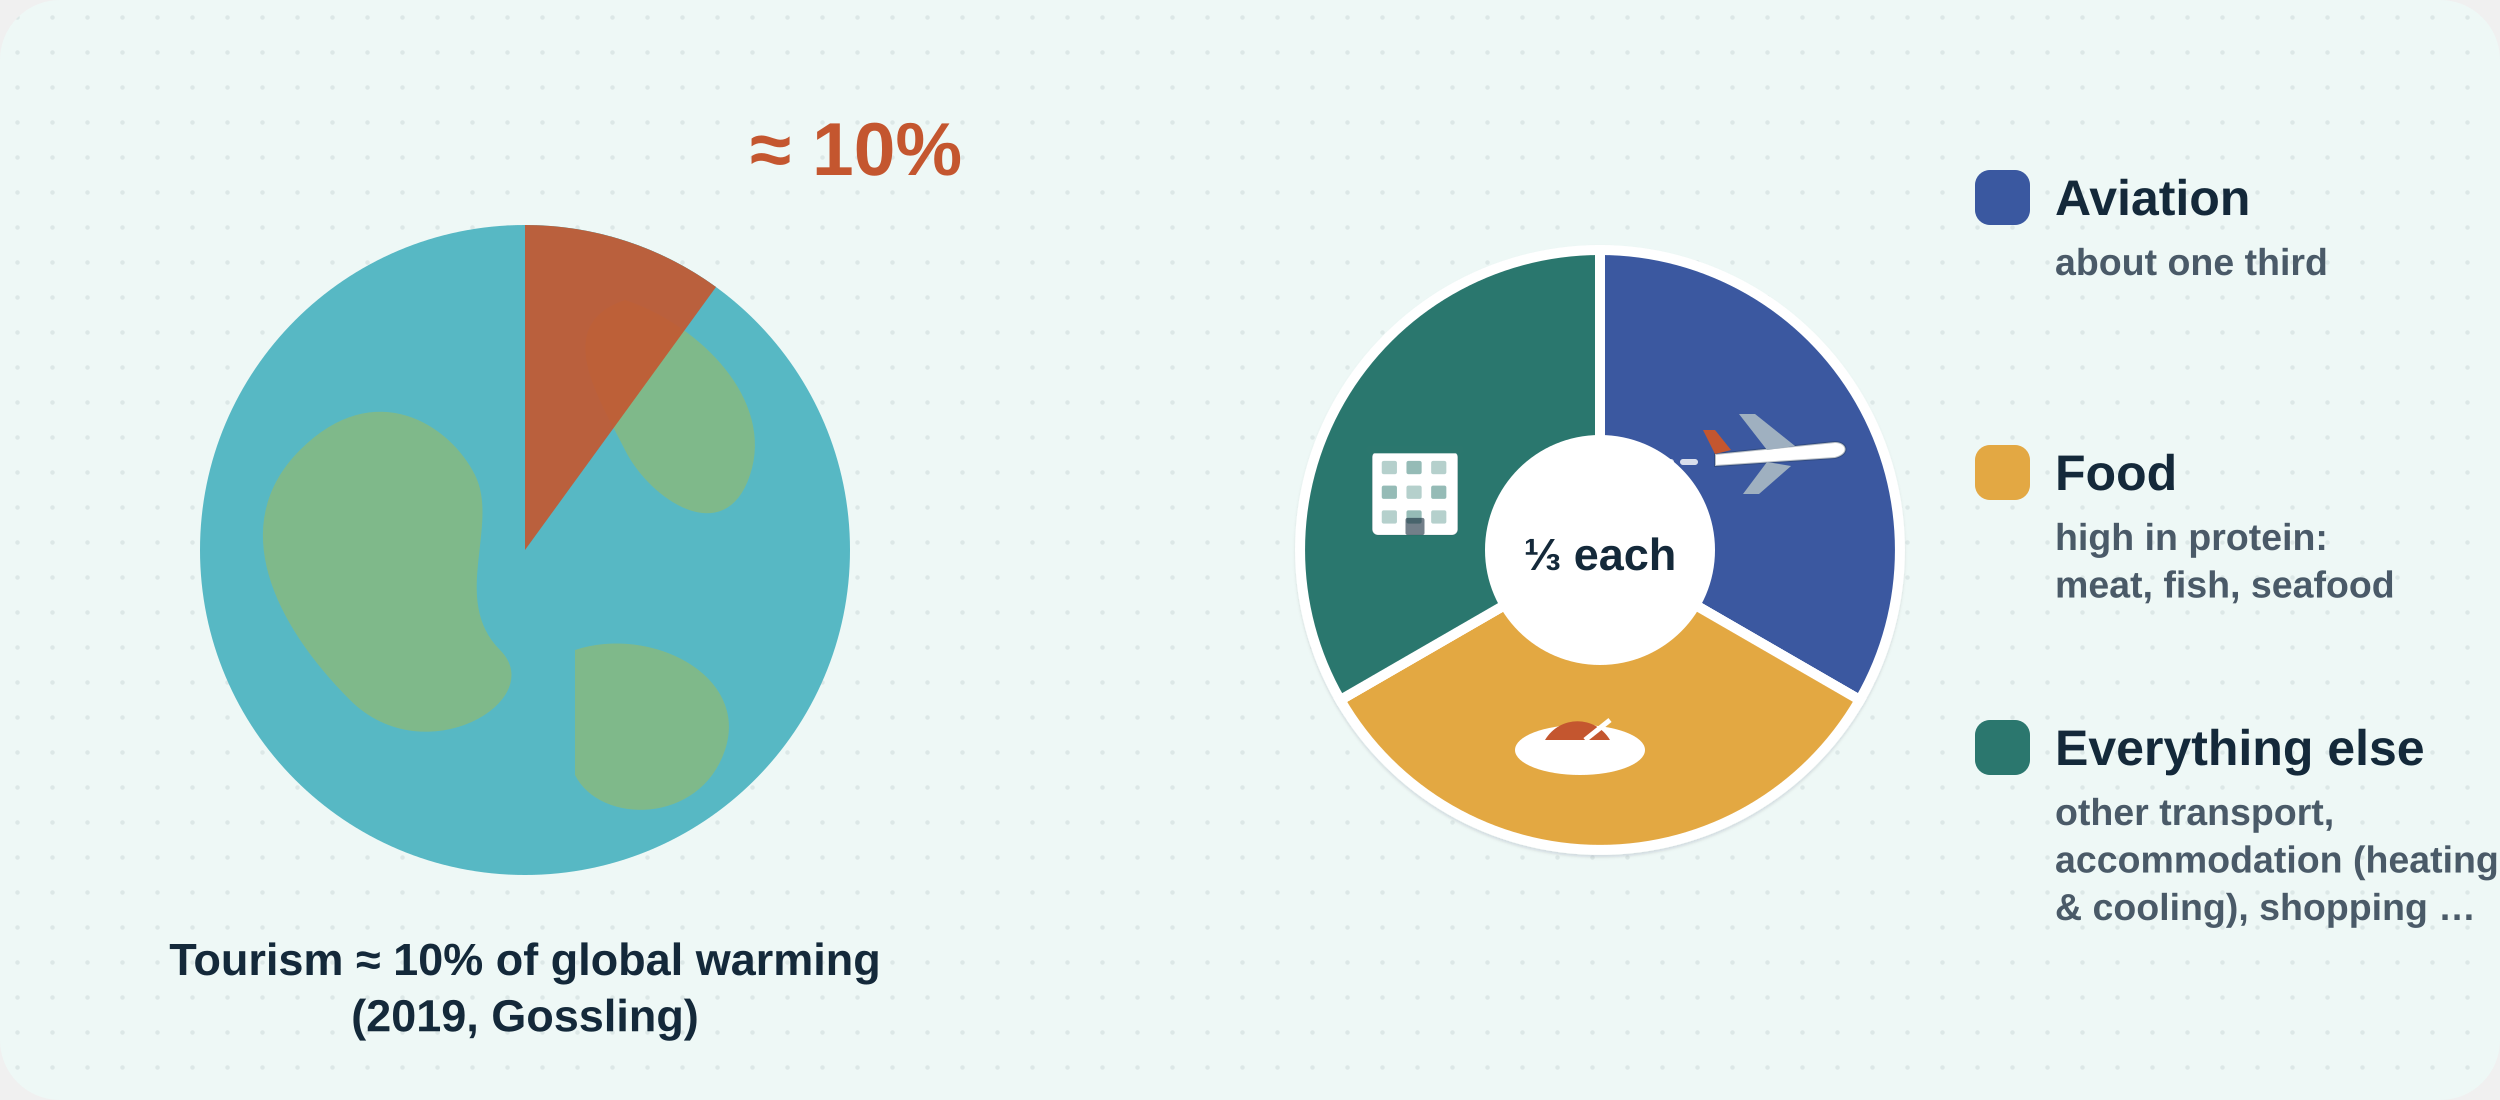
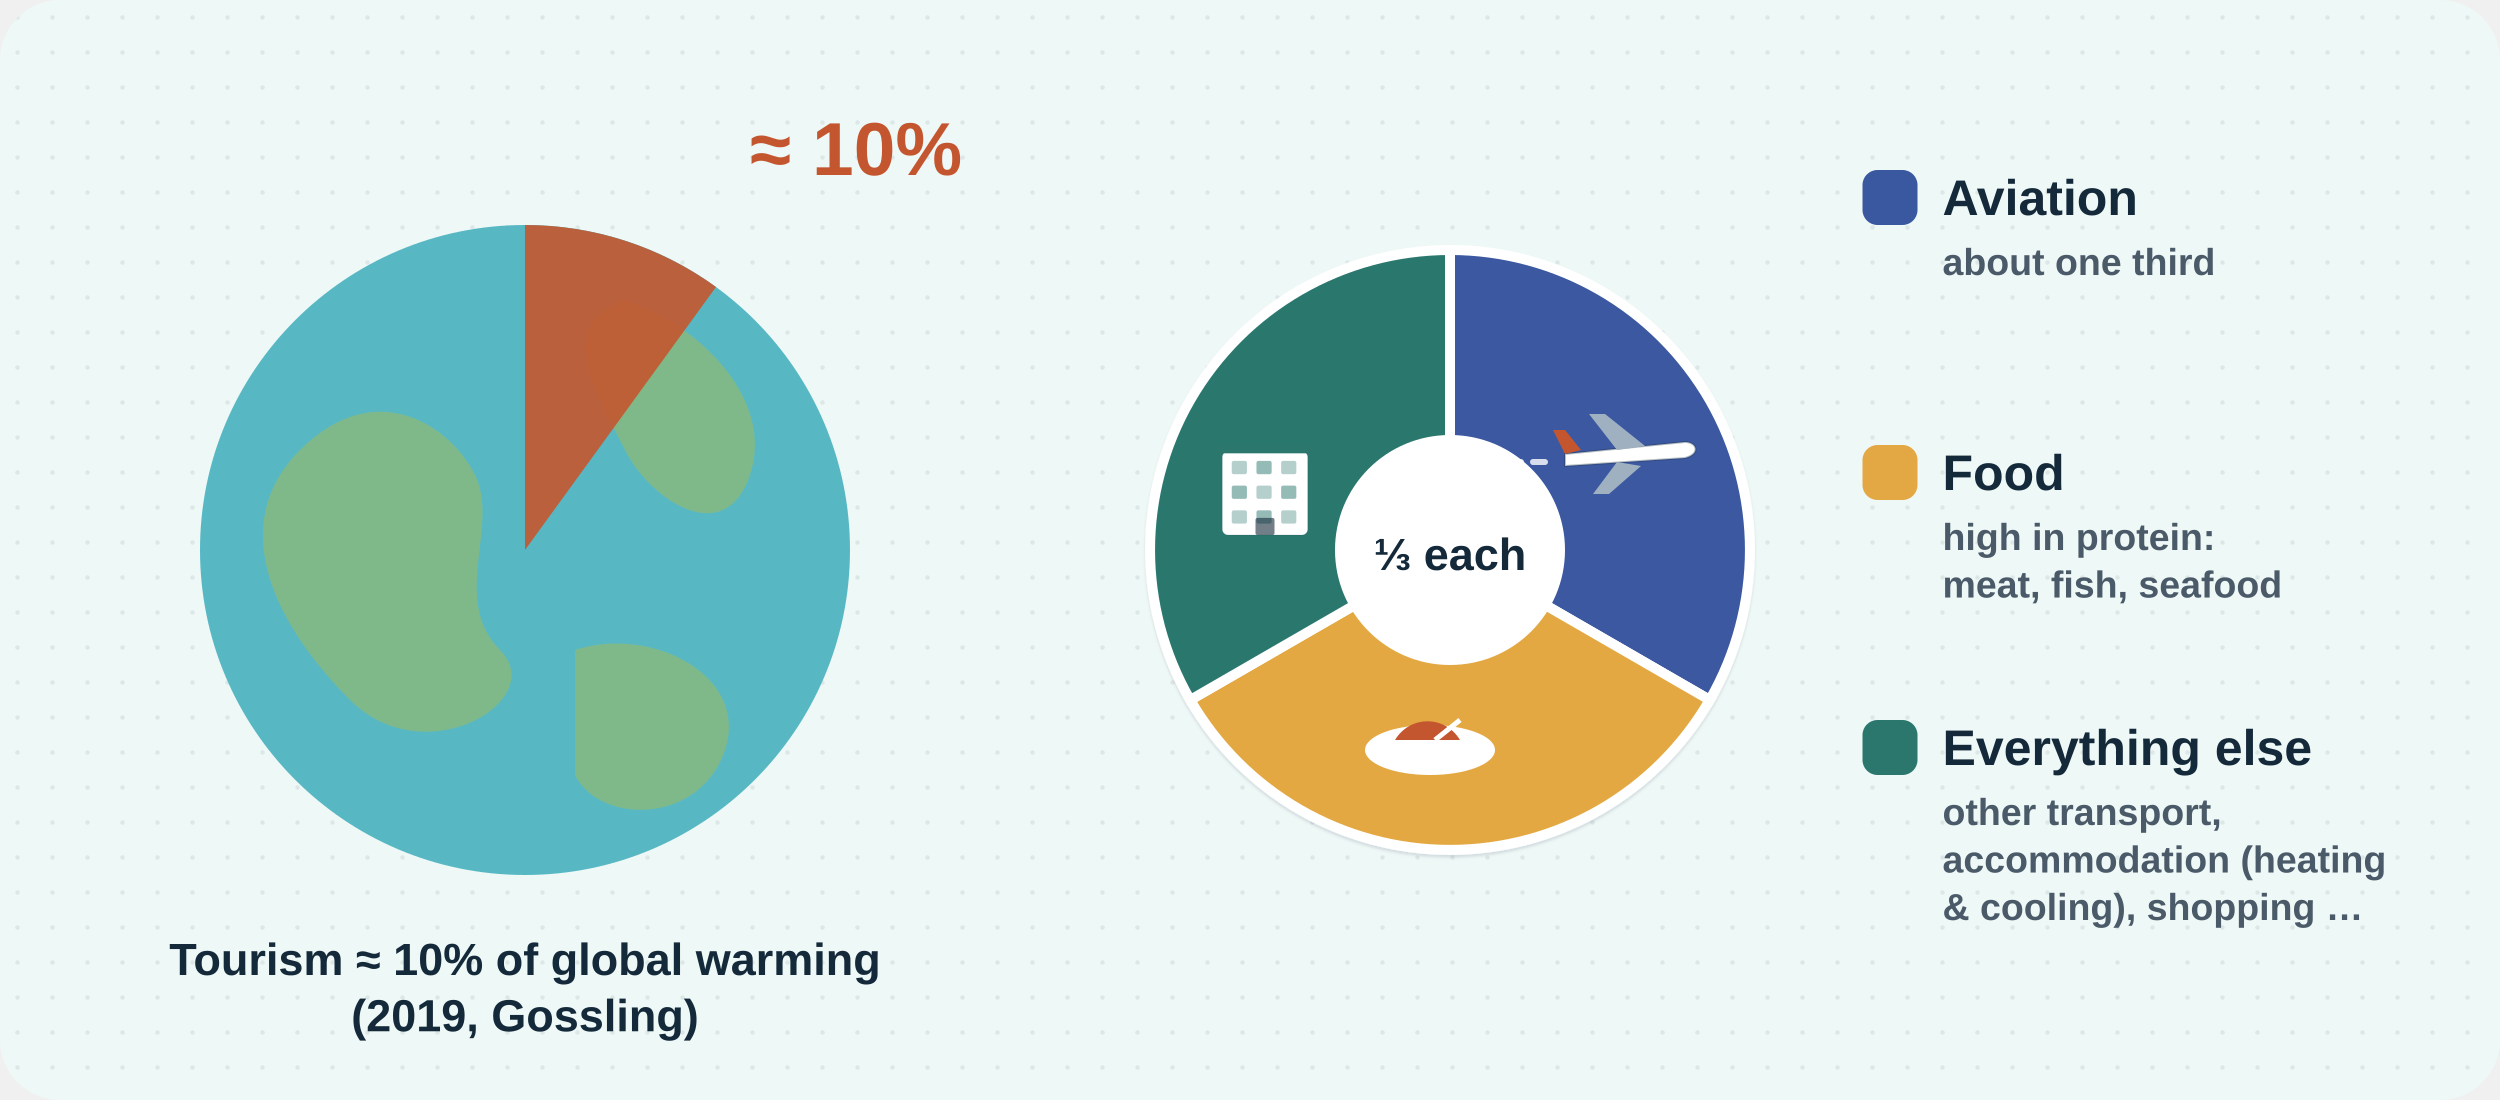
<svg xmlns="http://www.w3.org/2000/svg" viewBox="0 0 1000 440" fill="none" role="img" aria-label="Tourism’s footprint. Tourism was about 10% of global warming in 2019. Where it comes from: aviation about one third; food about one third; other transport, accommodation (mostly heating and cooling), shopping and activities about one third.">
  <style>
.df42-fl{animation:df42-fl 6s ease-in-out infinite}.df42-f2{animation-delay:-2s}.df42-f3{animation-delay:-4s}
.df42-tw{animation:df42-tw 3s ease-in-out infinite;transform-box:fill-box;transform-origin:center}.df42-t2{animation-delay:-1s}.df42-t3{animation-delay:-2s}
.df42-dr{stroke-dasharray:6 8;animation:df42-dr 1.6s linear infinite}
.df42-pu{animation:df42-pu 2.4s ease-in-out infinite;transform-box:fill-box;transform-origin:center}
.df42-sw{animation:df42-sw 4s ease-in-out infinite;transform-box:fill-box;transform-origin:bottom center}
.df42-bl{animation:df42-bl 4.8s infinite;transform-box:fill-box;transform-origin:center}.df42-b2{animation-delay:-1.7s}.df42-b3{animation-delay:-3.1s}
.df42-wv{animation:df42-wv 2.7s ease-out infinite;transform-box:fill-box;transform-origin:left center}.df42-w2{animation-delay:.9s}.df42-w3{animation-delay:1.8s}
.df42-sp{animation:df42-sp 14s linear infinite;transform-box:fill-box;transform-origin:center}
.df42-sea{animation:df42-sea 5s ease-in-out infinite}.df42-s2{animation-delay:-2.5s}
.df42-dw{stroke-dasharray:400;animation:df42-dw 5s ease-in-out infinite}
@keyframes df42-fl{50%{transform:translateY(-4px)}}
@keyframes df42-tw{0%,100%{opacity:.3;transform:scale(.65)}50%{opacity:1;transform:scale(1)}}
@keyframes df42-dr{to{stroke-dashoffset:-28}}
@keyframes df42-pu{0%,100%{transform:scale(1)}50%{transform:scale(1.08)}}
@keyframes df42-sw{0%,100%{transform:rotate(-2.5deg)}50%{transform:rotate(2.5deg)}}
@keyframes df42-bl{0%,93%,100%{transform:scaleY(1)}96%{transform:scaleY(.1)}}
@keyframes df42-wv{0%{opacity:0;transform:scale(.6)}25%{opacity:.9}100%{opacity:0;transform:scale(1.35)}}
@keyframes df42-sp{to{transform:rotate(360deg)}}
@keyframes df42-sea{50%{transform:translateX(-10px)}}
@keyframes df42-dw{0%{stroke-dashoffset:400}55%,100%{stroke-dashoffset:0}}

@media (prefers-reduced-motion: reduce){*{animation:none!important}}
</style>
  <defs>
    <filter id="df42-sh" x="-25%" y="-25%" width="150%" height="170%">
      <feDropShadow dx="0" dy="4" stdDeviation="4" flood-color="#14293a" flood-opacity=".16" />
      <feDropShadow dx="0" dy="1" stdDeviation=".7" flood-color="#14293a" flood-opacity=".12" />
    </filter>
    <filter id="df42-ss" x="-20%" y="-20%" width="140%" height="150%">
      <feDropShadow dx="0" dy="2" stdDeviation="1.6" flood-color="#14293a" flood-opacity=".18" />
    </filter>
    <pattern id="df42-dots" width="14" height="14" patternUnits="userSpaceOnUse">
      <circle cx="7" cy="7" r=".9" fill="#14293a" fill-opacity=".08" />
    </pattern>
    <radialGradient id="df42-glow" cx=".5" cy=".42" r=".55">
      <stop offset="0" stop-color="#fff" stop-opacity=".8" />
      <stop offset="1" stop-color="#fff" stop-opacity="0" />
    </radialGradient>
    <linearGradient id="df42-sky" x1="0" y1="0" x2="0" y2="1">
      <stop offset="0" stop-color="#bfe3ef" />
      <stop offset=".6" stop-color="#e6f4f2" />
      <stop offset="1" stop-color="#fbf1dc" />
    </linearGradient>
    <linearGradient id="df42-seag" x1="0" y1="0" x2="0" y2="1">
      <stop offset="0" stop-color="#3fa7b5" />
      <stop offset="1" stop-color="#1f6f8a" />
    </linearGradient>
    <linearGradient id="df42-sand" x1="0" y1="0" x2="0" y2="1">
      <stop offset="0" stop-color="#f6e2b8" />
      <stop offset="1" stop-color="#e8c98d" />
    </linearGradient>
    <linearGradient id="df42-leaf" x1="0" y1="0" x2="1" y2="1">
      <stop offset="0" stop-color="#5fae6e" />
      <stop offset="1" stop-color="#2f7d4b" />
    </linearGradient>
    <linearGradient id="df42-blue" x1="0" y1="0" x2="1" y2="1">
      <stop offset="0" stop-color="#7fb6f0" stop-opacity=".85" />
      <stop offset=".5" stop-color="#bfe0ff" stop-opacity=".55" />
      <stop offset="1" stop-color="#4d89cc" stop-opacity=".8" />
    </linearGradient>
  </defs>
  <rect width="1000" height="440" rx="24" fill="#eef8f6" />
  <rect width="1000" height="440" rx="24" fill="url(#df42-dots)" />
  <g transform="translate(210 220)">
    <circle r="130" fill="#57b8c4" />
    <path d="M-90-40c30-30 60-10 70 10s-10 50 10 70-30 50-60 20-50-70-20-100z" fill="#7fb98a" />
    <path d="M40-100c30 10 60 40 50 70s-40 10-50-10-30-50 0-60z" fill="#7fb98a" />
    <path d="M20 40c30-10 70 10 60 40s-50 30-60 10z" fill="#7fb98a" />
    <path class="df42-pu" d="M0 0L0-130A130 130 0 0 1 76.4-105.2z" fill="#c4562f" opacity=".9" />
  </g>
  <text x="300" y="70" font-family="Manrope, Arial, sans-serif" font-size="30" font-weight="800" fill="#c4562f" text-anchor="start">≈ 10%</text>
  <text x="210" y="390.0" font-family="Manrope, Arial, sans-serif" font-size="18" font-weight="800" fill="#14293a" text-anchor="middle">Tourism ≈ 10% of global warming</text>
  <text x="210" y="412.5" font-family="Manrope, Arial, sans-serif" font-size="18" font-weight="800" fill="#14293a" text-anchor="middle">(2019, Gossling)</text>
  <g filter="url(#df42-sh)">
-     <path d="M640 220L640.0 100.0A120 120 0 0 1 743.9 280.0z" fill="#3a58a0" stroke="#fff" stroke-width="4" />
-     <path d="M640 220L743.9 280.0A120 120 0 0 1 536.1 280.0z" fill="#e3a843" stroke="#fff" stroke-width="4" />
-     <path d="M640 220L536.1 280.0A120 120 0 0 1 640.0 100.0z" fill="#2b776e" stroke="#fff" stroke-width="4" />
+     <path d="M580 220L580.0 100.0A120 120 0 0 1 683.9 280.0z" fill="#3a58a0" stroke="#fff" stroke-width="4" />
+     <path d="M580 220L683.9 280.0A120 120 0 0 1 476.1 280.0z" fill="#e3a843" stroke="#fff" stroke-width="4" />
+     <path d="M580 220L476.1 280.0A120 120 0 0 1 580.0 100.0z" fill="#2b776e" stroke="#fff" stroke-width="4" />
  </g>
-   <circle cx="640" cy="220" r="46" fill="#fff" />
-   <text x="640" y="228" font-family="Manrope, Arial, sans-serif" font-size="18" font-weight="800" fill="#14293a" text-anchor="middle">⅓ each</text>
+   <circle cx="580" cy="220" r="46" fill="#fff" />
+   <text x="580" y="228" font-family="Manrope, Arial, sans-serif" font-size="18" font-weight="800" fill="#14293a" text-anchor="middle">⅓ each</text>
  <g class="df42-fl df42-f3">
-     <g transform="translate(710 180) scale(0.8)">
+     <g transform="translate(650 180) scale(0.8)">
      <path d="M-30 2l60-6c6 0 8 6 0 8l-60 4z" fill="#fff" stroke="#14293a" stroke-opacity=".3" />
      <path d="M-4 0l-14-18h8l20 16zM-4 6l-12 16h8l16-14z" fill="#9fb0c0" />
      <path d="M-30 2l-6-12h6l8 10z" fill="#c4562f" />
      <path d="M-40 6h-30" stroke="#fff" stroke-width="3" stroke-linecap="round" opacity=".8" stroke-dasharray="6 6" />
    </g>
  </g>
-   <g transform="translate(632 300)">
+   <g transform="translate(572 300)">
    <ellipse rx="26" ry="10" fill="#fff" />
    <path d="M-14-4c6-10 20-10 26 0z" fill="#c4562f" />
    <path d="M2-4l10-8" stroke="#fff" stroke-width="2" />
  </g>
-   <g transform="translate(566 214) scale(0.38)">
+   <g transform="translate(506 214) scale(0.38)">
    <rect x="-45.0" y="-88" width="90" height="88" rx="6" fill="#fff" stroke="#14293a" stroke-opacity=".15" />
    <rect x="-35.0" y="-78" width="16" height="14" rx="2" fill="#2b776e" opacity="0.35" />
    <rect x="-9.0" y="-78" width="16" height="14" rx="2" fill="#2b776e" opacity="0.5" />
    <rect x="17.0" y="-78" width="16" height="14" rx="2" fill="#2b776e" opacity="0.35" />
    <rect x="-35.0" y="-52" width="16" height="14" rx="2" fill="#2b776e" opacity="0.5" />
    <rect x="-9.0" y="-52" width="16" height="14" rx="2" fill="#2b776e" opacity="0.35" />
    <rect x="17.0" y="-52" width="16" height="14" rx="2" fill="#2b776e" opacity="0.5" />
    <rect x="-35.0" y="-26" width="16" height="14" rx="2" fill="#2b776e" opacity="0.35" />
    <rect x="-9.0" y="-26" width="16" height="14" rx="2" fill="#2b776e" opacity="0.5" />
    <rect x="17.0" y="-26" width="16" height="14" rx="2" fill="#2b776e" opacity="0.35" />
    <rect x="-10" y="-18" width="20" height="18" rx="2" fill="#14293a" opacity=".6" />
    <rect x="-51.0" y="-94" width="102" height="8" rx="4" fill="#2b776e" />
  </g>
-   <rect x="790" y="68" width="22" height="22" rx="6" fill="#3a58a0" />
-   <text x="822" y="86" font-family="Manrope, Arial, sans-serif" font-size="20" font-weight="800" fill="#14293a" text-anchor="start">Aviation</text>
-   <text x="822" y="110" font-family="Manrope, Arial, sans-serif" font-size="15" font-weight="600" fill="#4a5a68" text-anchor="start">about one third</text>
-   <rect x="790" y="178" width="22" height="22" rx="6" fill="#e3a843" />
-   <text x="822" y="196" font-family="Manrope, Arial, sans-serif" font-size="20" font-weight="800" fill="#14293a" text-anchor="start">Food</text>
-   <text x="822" y="220" font-family="Manrope, Arial, sans-serif" font-size="15" font-weight="600" fill="#4a5a68" text-anchor="start">high in protein:</text>
-   <text x="822" y="239" font-family="Manrope, Arial, sans-serif" font-size="15" font-weight="600" fill="#4a5a68" text-anchor="start">meat, fish, seafood</text>
-   <rect x="790" y="288" width="22" height="22" rx="6" fill="#2b776e" />
-   <text x="822" y="306" font-family="Manrope, Arial, sans-serif" font-size="20" font-weight="800" fill="#14293a" text-anchor="start">Everything else</text>
-   <text x="822" y="330" font-family="Manrope, Arial, sans-serif" font-size="15" font-weight="600" fill="#4a5a68" text-anchor="start">other transport,</text>
-   <text x="822" y="349" font-family="Manrope, Arial, sans-serif" font-size="15" font-weight="600" fill="#4a5a68" text-anchor="start">accommodation (heating</text>
-   <text x="822" y="368" font-family="Manrope, Arial, sans-serif" font-size="15" font-weight="600" fill="#4a5a68" text-anchor="start">&amp; cooling), shopping …</text>
+   <rect x="745" y="68" width="22" height="22" rx="6" fill="#3a58a0" />
+   <text x="777" y="86" font-family="Manrope, Arial, sans-serif" font-size="20" font-weight="800" fill="#14293a" text-anchor="start">Aviation</text>
+   <text x="777" y="110" font-family="Manrope, Arial, sans-serif" font-size="15" font-weight="600" fill="#4a5a68" text-anchor="start">about one third</text>
+   <rect x="745" y="178" width="22" height="22" rx="6" fill="#e3a843" />
+   <text x="777" y="196" font-family="Manrope, Arial, sans-serif" font-size="20" font-weight="800" fill="#14293a" text-anchor="start">Food</text>
+   <text x="777" y="220" font-family="Manrope, Arial, sans-serif" font-size="15" font-weight="600" fill="#4a5a68" text-anchor="start">high in protein:</text>
+   <text x="777" y="239" font-family="Manrope, Arial, sans-serif" font-size="15" font-weight="600" fill="#4a5a68" text-anchor="start">meat, fish, seafood</text>
+   <rect x="745" y="288" width="22" height="22" rx="6" fill="#2b776e" />
+   <text x="777" y="306" font-family="Manrope, Arial, sans-serif" font-size="20" font-weight="800" fill="#14293a" text-anchor="start">Everything else</text>
+   <text x="777" y="330" font-family="Manrope, Arial, sans-serif" font-size="15" font-weight="600" fill="#4a5a68" text-anchor="start">other transport,</text>
+   <text x="777" y="349" font-family="Manrope, Arial, sans-serif" font-size="15" font-weight="600" fill="#4a5a68" text-anchor="start">accommodation (heating</text>
+   <text x="777" y="368" font-family="Manrope, Arial, sans-serif" font-size="15" font-weight="600" fill="#4a5a68" text-anchor="start">&amp; cooling), shopping …</text>
</svg>
